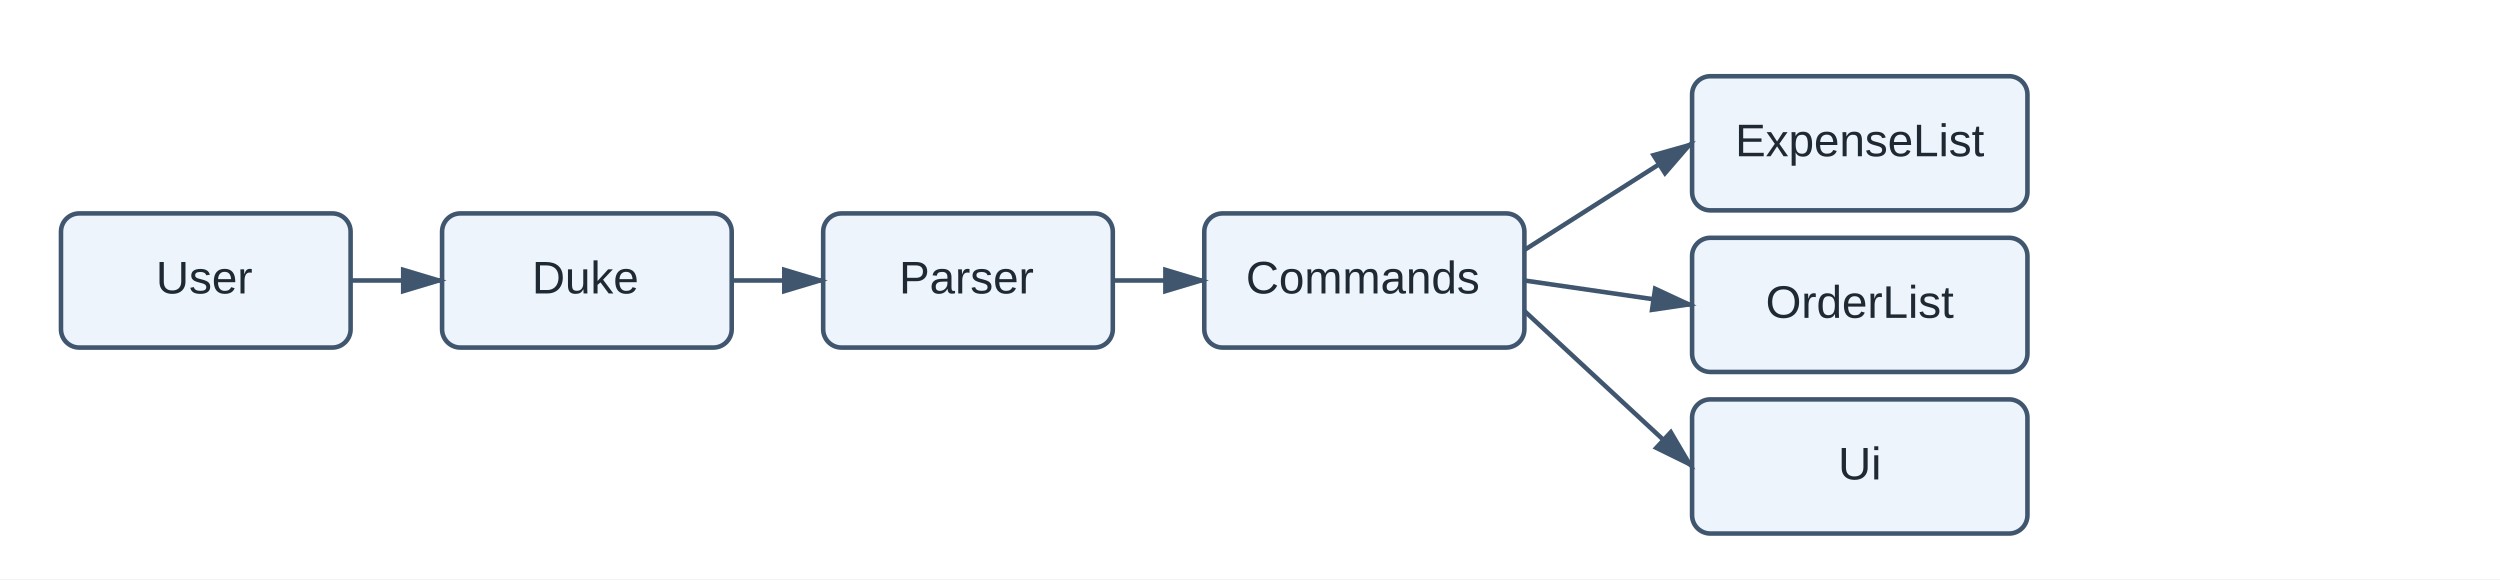
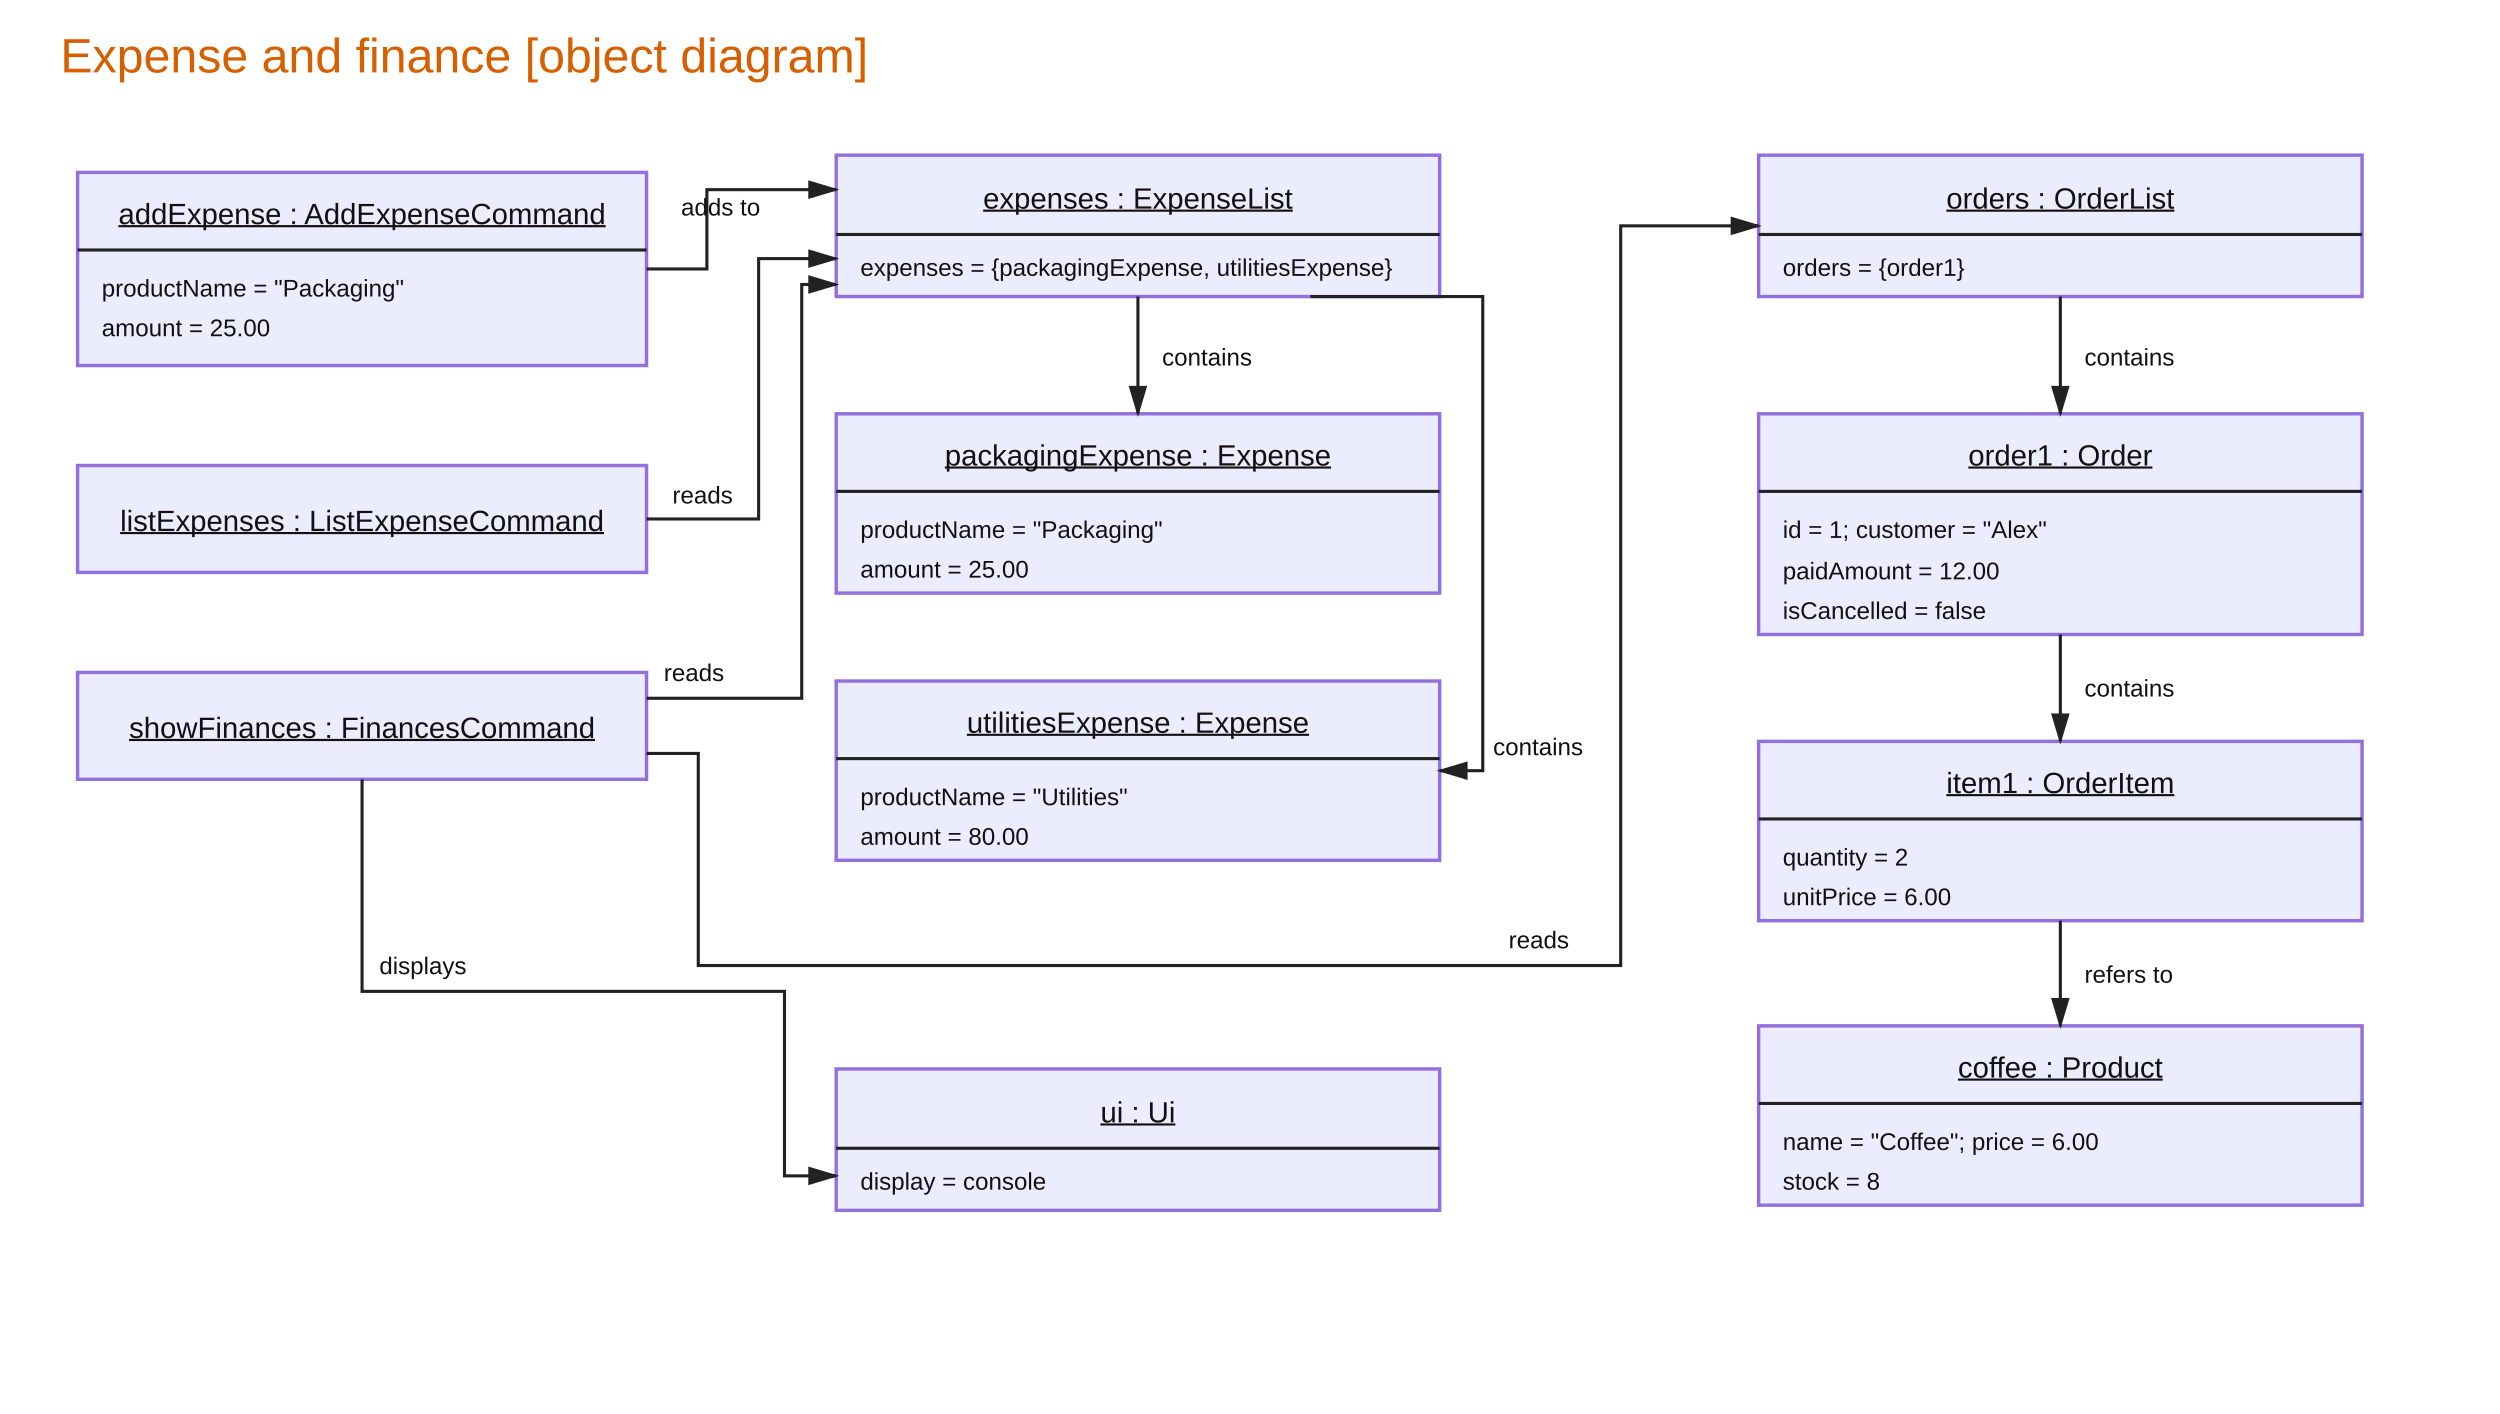
- <svg xmlns="http://www.w3.org/2000/svg" width="820" height="190" viewBox="0 0 820 190" role="img" aria-labelledby="title desc">
+ <svg xmlns="http://www.w3.org/2000/svg" width="1450" height="820" viewBox="0 0 1450 820" role="img" aria-labelledby="title desc">
  <defs>
-     <marker id="arrow" markerWidth="10" markerHeight="10" refX="9" refY="3" orient="auto" markerUnits="strokeWidth">
-       <path d="M0,0 L10,3 L0,6 Z" fill="#40566f" />
+     <marker id="arrow" markerWidth="10" markerHeight="10" refX="9" refY="3" orient="auto">
+       <path d="M0,0 L10,3 L0,6 Z" fill="#222" />
    </marker>
    <style>
-       .box { fill:#eef4fb; stroke:#40566f; stroke-width:1.5; rx:6; }
-       .label { fill:#1f2933; font:15px Arial, sans-serif; text-anchor:middle; dominant-baseline:middle; }
-       .arrow { stroke:#40566f; stroke-width:1.5; marker-end:url(#arrow); }
+       .object { fill:#ececff; stroke:#9370db; stroke-width:2; }
+       .name { fill:#111; font:17px Arial,sans-serif; text-anchor:middle; text-decoration:underline; }
+       .value { fill:#111; font:14px Arial,sans-serif; }
+       .line { stroke:#222; stroke-width:1.8; fill:none; }
+       .label { fill:#111; font:14px Arial,sans-serif; }
+       .heading { fill:#d65f00; font:28px Arial,sans-serif; }
    </style>
  </defs>
-   <rect width="820" height="190" fill="white" />
-   <rect class="box" x="20" y="70" width="95" height="44" />
-   <text class="label" x="67" y="92">User</text>
-   <rect class="box" x="145" y="70" width="95" height="44" />
-   <text class="label" x="192" y="92">Duke</text>
-   <rect class="box" x="270" y="70" width="95" height="44" />
-   <text class="label" x="317" y="92">Parser</text>
-   <rect class="box" x="395" y="70" width="105" height="44" />
-   <text class="label" x="447" y="92">Commands</text>
-   <rect class="box" x="555" y="25" width="110" height="44" />
-   <text class="label" x="610" y="47">ExpenseList</text>
-   <rect class="box" x="555" y="78" width="110" height="44" />
-   <text class="label" x="610" y="100">OrderList</text>
-   <rect class="box" x="555" y="131" width="110" height="44" />
-   <text class="label" x="610" y="153">Ui</text>
-   <line class="arrow" x1="115" y1="92" x2="145" y2="92" />
-   <line class="arrow" x1="240" y1="92" x2="270" y2="92" />
-   <line class="arrow" x1="365" y1="92" x2="395" y2="92" />
-   <line class="arrow" x1="500" y1="82" x2="555" y2="47" />
-   <line class="arrow" x1="500" y1="92" x2="555" y2="100" />
-   <line class="arrow" x1="500" y1="102" x2="555" y2="153" />
+   <rect width="1450" height="820" fill="white" />
+   <text class="heading" x="35" y="42">Expense and finance [object diagram]</text>
+   <g transform="translate(45,100)">
+     <rect class="object" width="330" height="112" />
+     <text class="name" x="165" y="30">addExpense : AddExpenseCommand</text>
+     <line class="line" x1="0" y1="45" x2="330" y2="45" />
+     <text class="value" x="14" y="72">productName = "Packaging"</text>
+     <text class="value" x="14" y="95">amount = 25.00</text>
+   </g>
+   <g transform="translate(45,270)">
+     <rect class="object" width="330" height="62" />
+     <text class="name" x="165" y="38">listExpenses : ListExpenseCommand</text>
+   </g>
+   <g transform="translate(45,390)">
+     <rect class="object" width="330" height="62" />
+     <text class="name" x="165" y="38">showFinances : FinancesCommand</text>
+   </g>
+   <g transform="translate(485,90)">
+     <rect class="object" width="350" height="82" />
+     <text class="name" x="175" y="31">expenses : ExpenseList</text>
+     <line class="line" x1="0" y1="46" x2="350" y2="46" />
+     <text class="value" x="14" y="70">expenses = {packagingExpense, utilitiesExpense}</text>
+   </g>
+   <g transform="translate(485,240)">
+     <rect class="object" width="350" height="104" />
+     <text class="name" x="175" y="30">packagingExpense : Expense</text>
+     <line class="line" x1="0" y1="45" x2="350" y2="45" />
+     <text class="value" x="14" y="72">productName = "Packaging"</text>
+     <text class="value" x="14" y="95">amount = 25.00</text>
+   </g>
+   <g transform="translate(485,395)">
+     <rect class="object" width="350" height="104" />
+     <text class="name" x="175" y="30">utilitiesExpense : Expense</text>
+     <line class="line" x1="0" y1="45" x2="350" y2="45" />
+     <text class="value" x="14" y="72">productName = "Utilities"</text>
+     <text class="value" x="14" y="95">amount = 80.00</text>
+   </g>
+   <g transform="translate(1020,90)">
+     <rect class="object" width="350" height="82" />
+     <text class="name" x="175" y="31">orders : OrderList</text>
+     <line class="line" x1="0" y1="46" x2="350" y2="46" />
+     <text class="value" x="14" y="70">orders = {order1}</text>
+   </g>
+   <g transform="translate(1020,240)">
+     <rect class="object" width="350" height="128" />
+     <text class="name" x="175" y="30">order1 : Order</text>
+     <line class="line" x1="0" y1="45" x2="350" y2="45" />
+     <text class="value" x="14" y="72">id = 1; customer = "Alex"</text>
+     <text class="value" x="14" y="96">paidAmount = 12.00</text>
+     <text class="value" x="14" y="119">isCancelled = false</text>
+   </g>
+   <g transform="translate(1020,430)">
+     <rect class="object" width="350" height="104" />
+     <text class="name" x="175" y="30">item1 : OrderItem</text>
+     <line class="line" x1="0" y1="45" x2="350" y2="45" />
+     <text class="value" x="14" y="72">quantity = 2</text>
+     <text class="value" x="14" y="95">unitPrice = 6.00</text>
+   </g>
+   <g transform="translate(1020,595)">
+     <rect class="object" width="350" height="104" />
+     <text class="name" x="175" y="30">coffee : Product</text>
+     <line class="line" x1="0" y1="45" x2="350" y2="45" />
+     <text class="value" x="14" y="72">name = "Coffee"; price = 6.00</text>
+     <text class="value" x="14" y="95">stock = 8</text>
+   </g>
+   <g transform="translate(485,620)">
+     <rect class="object" width="350" height="82" />
+     <text class="name" x="175" y="31">ui : Ui</text>
+     <line class="line" x1="0" y1="46" x2="350" y2="46" />
+     <text class="value" x="14" y="70">display = console</text>
+   </g>
+   <path class="line" d="M375,156 L410,156 L410,110 L485,110" marker-end="url(#arrow)" />
+   <text class="label" x="395" y="125">adds to</text>
+   <path class="line" d="M375,301 L440,301 L440,150 L485,150" marker-end="url(#arrow)" />
+   <text class="label" x="390" y="292">reads</text>
+   <path class="line" d="M375,405 L465,405 L465,165 L485,165" marker-end="url(#arrow)" />
+   <text class="label" x="385" y="395">reads</text>
+   <path class="line" d="M375,437 L405,437 L405,560 L870,560 L940,560 L940,131 L1020,131" marker-end="url(#arrow)" />
+   <text class="label" x="875" y="550">reads</text>
+   <path class="line" d="M210,452 L210,575 L455,575 L455,682 L485,682" marker-end="url(#arrow)" />
+   <text class="label" x="220" y="565">displays</text>
+   <path class="line" d="M660,172 L660,240" marker-end="url(#arrow)" />
+   <text class="label" x="674" y="212">contains</text>
+   <path class="line" d="M760,172 L860,172 L860,447 L835,447" marker-end="url(#arrow)" />
+   <text class="label" x="866" y="438">contains</text>
+   <path class="line" d="M1195,172 L1195,240" marker-end="url(#arrow)" />
+   <text class="label" x="1209" y="212">contains</text>
+   <path class="line" d="M1195,368 L1195,430" marker-end="url(#arrow)" />
+   <text class="label" x="1209" y="404">contains</text>
+   <path class="line" d="M1195,534 L1195,595" marker-end="url(#arrow)" />
+   <text class="label" x="1209" y="570">refers to</text>
</svg>
